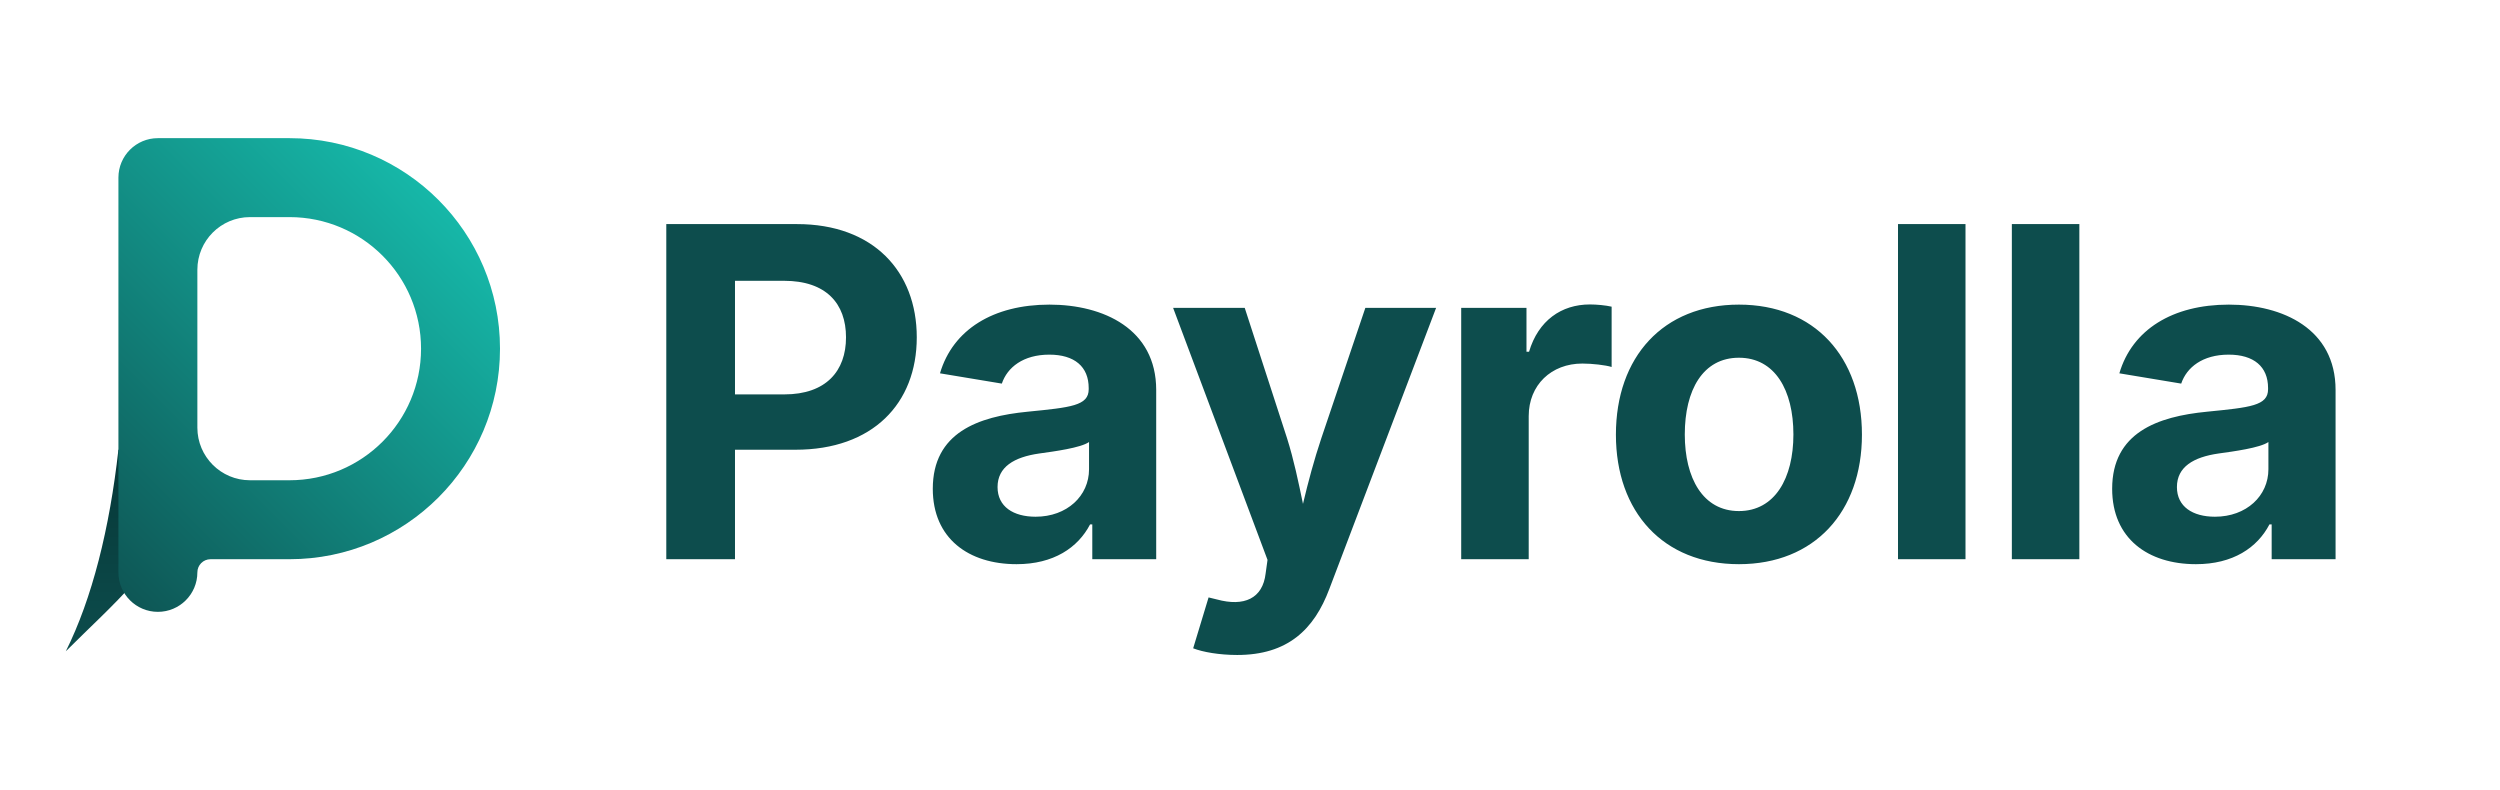
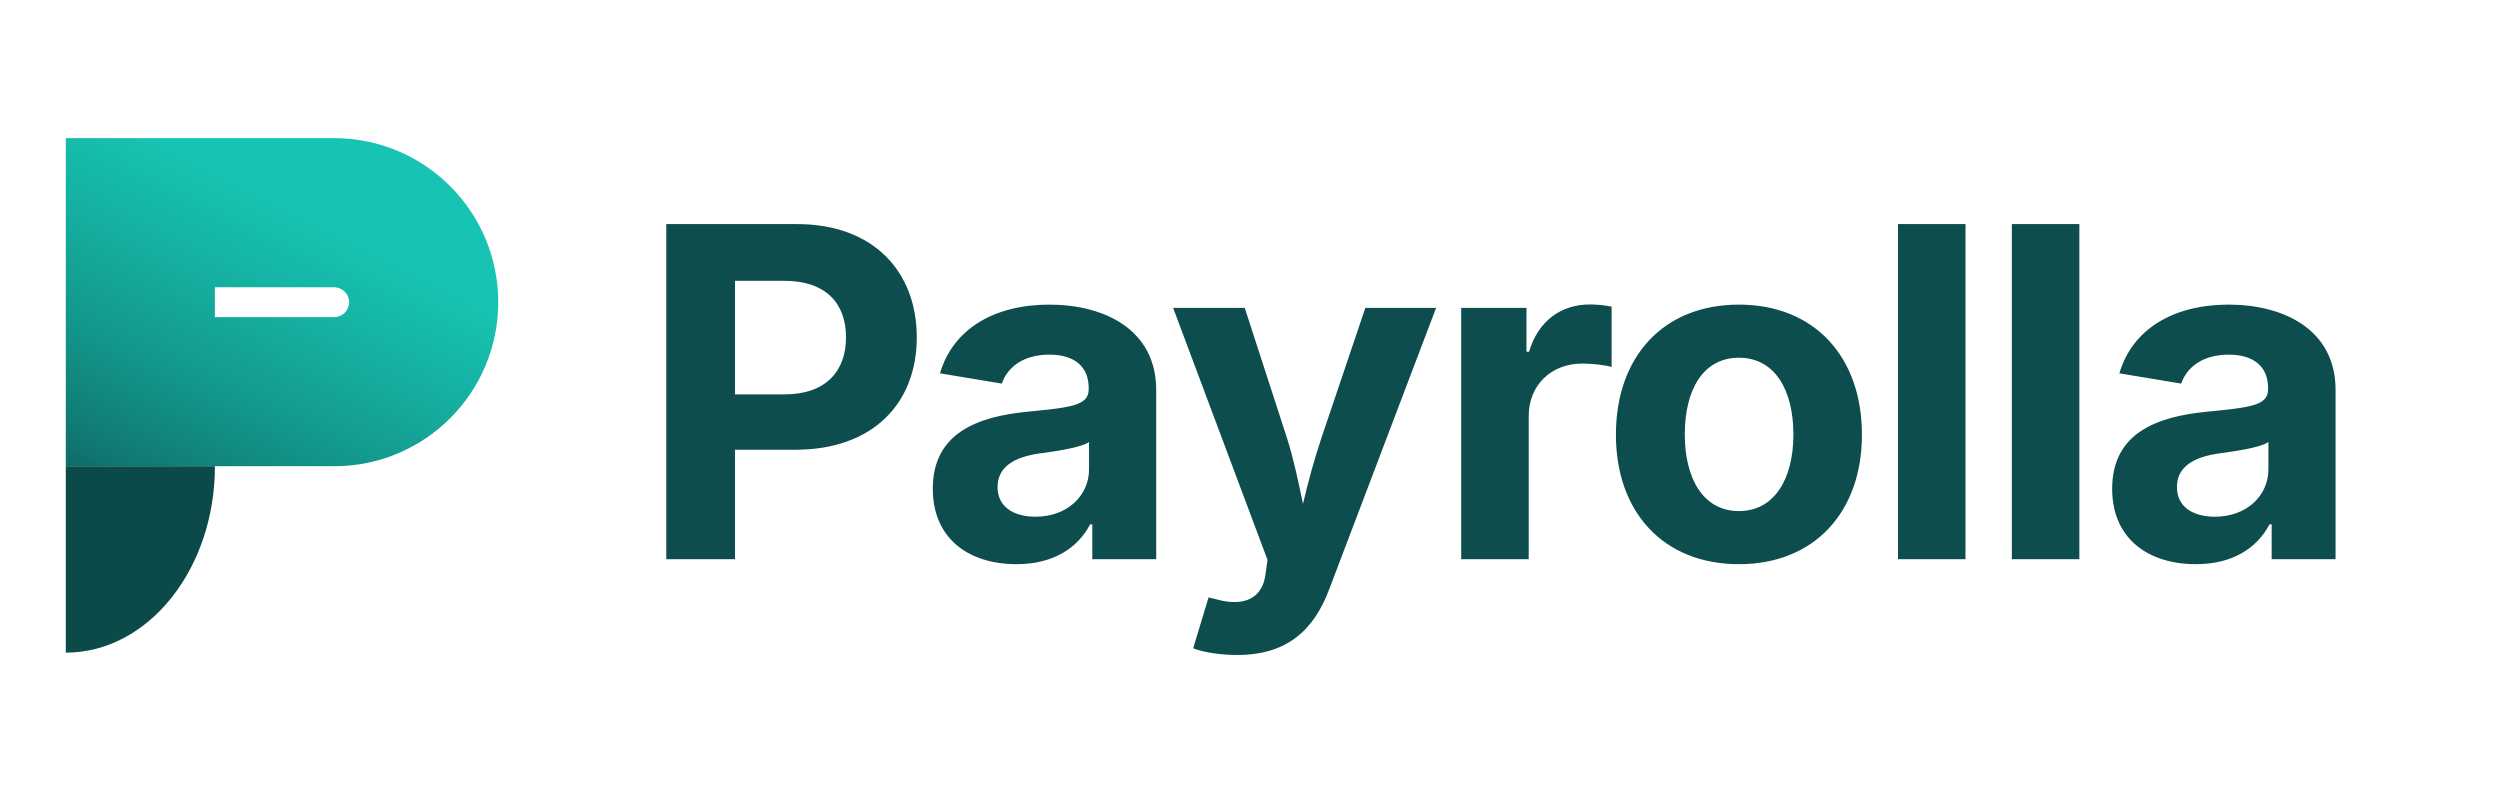
<svg xmlns="http://www.w3.org/2000/svg" viewBox="0 0 228 72" role="img" aria-label="Payrolla">
  <defs>
-     <linearGradient id="a" x1="11" y1="119" x2="110" y2="20" gradientUnits="userSpaceOnUse">
+     <linearGradient id="a" x1="40.49" y1="133.41" x2="88.63" y2="38.2" gradientUnits="userSpaceOnUse">
      <stop offset="0" stop-color="#0D4D4D" />
+       <stop offset=".25" stop-color="#107972" />
+       <stop offset=".5" stop-color="#13978B" />
+       <stop offset=".75" stop-color="#15AFA0" />
      <stop offset="1" stop-color="#17C3B2" />
    </linearGradient>
-     <linearGradient id="b" x1="20" y1="82" x2="20" y2="128" gradientUnits="userSpaceOnUse">
-       <stop offset="0" stop-color="#063737" />
-       <stop offset="1" stop-color="#0D4D4D" />
-     </linearGradient>
  </defs>
-   <g transform="translate(1.6 8.2)scale(.4)">
-     <path d="M23 82C21 100 17 116 11 128C22 117 32 109 40 92Z" fill="url(#b)" />
-     <path fill-rule="evenodd" fill="url(#a)" d="M32 11H62A48 48 0 0 1 62 107H44A3 3 0 0 0 41 110A9 9 0 0 1 23 110V20A9 9 0 0 1 32 11ZM53 29H62A30 30 0 0 1 62 89H53A12 12 0 0 1 41 77V41A12 12 0 0 1 53 29Z" />
+   <g transform="translate(2.6 9.2)scale(.34)">
+     <path fill="#0B4A48" d="M10 98H50A40 50 0 0 1 10 148Z" />
+     <path fill="url(#a)" fill-rule="evenodd" d="M10 10H82A44 44 0 0 1 82 98H10ZM50 50H82A4 4 0 0 1 82 58H50Z" />
  </g>
  <text x="58" y="51" font-family="Satoshi,'Plus Jakarta Sans',Inter,'SF Pro Display',system-ui,sans-serif" font-size="42" font-weight="700" letter-spacing="-1" fill="#0D4D4D">Payrolla</text>
</svg>
